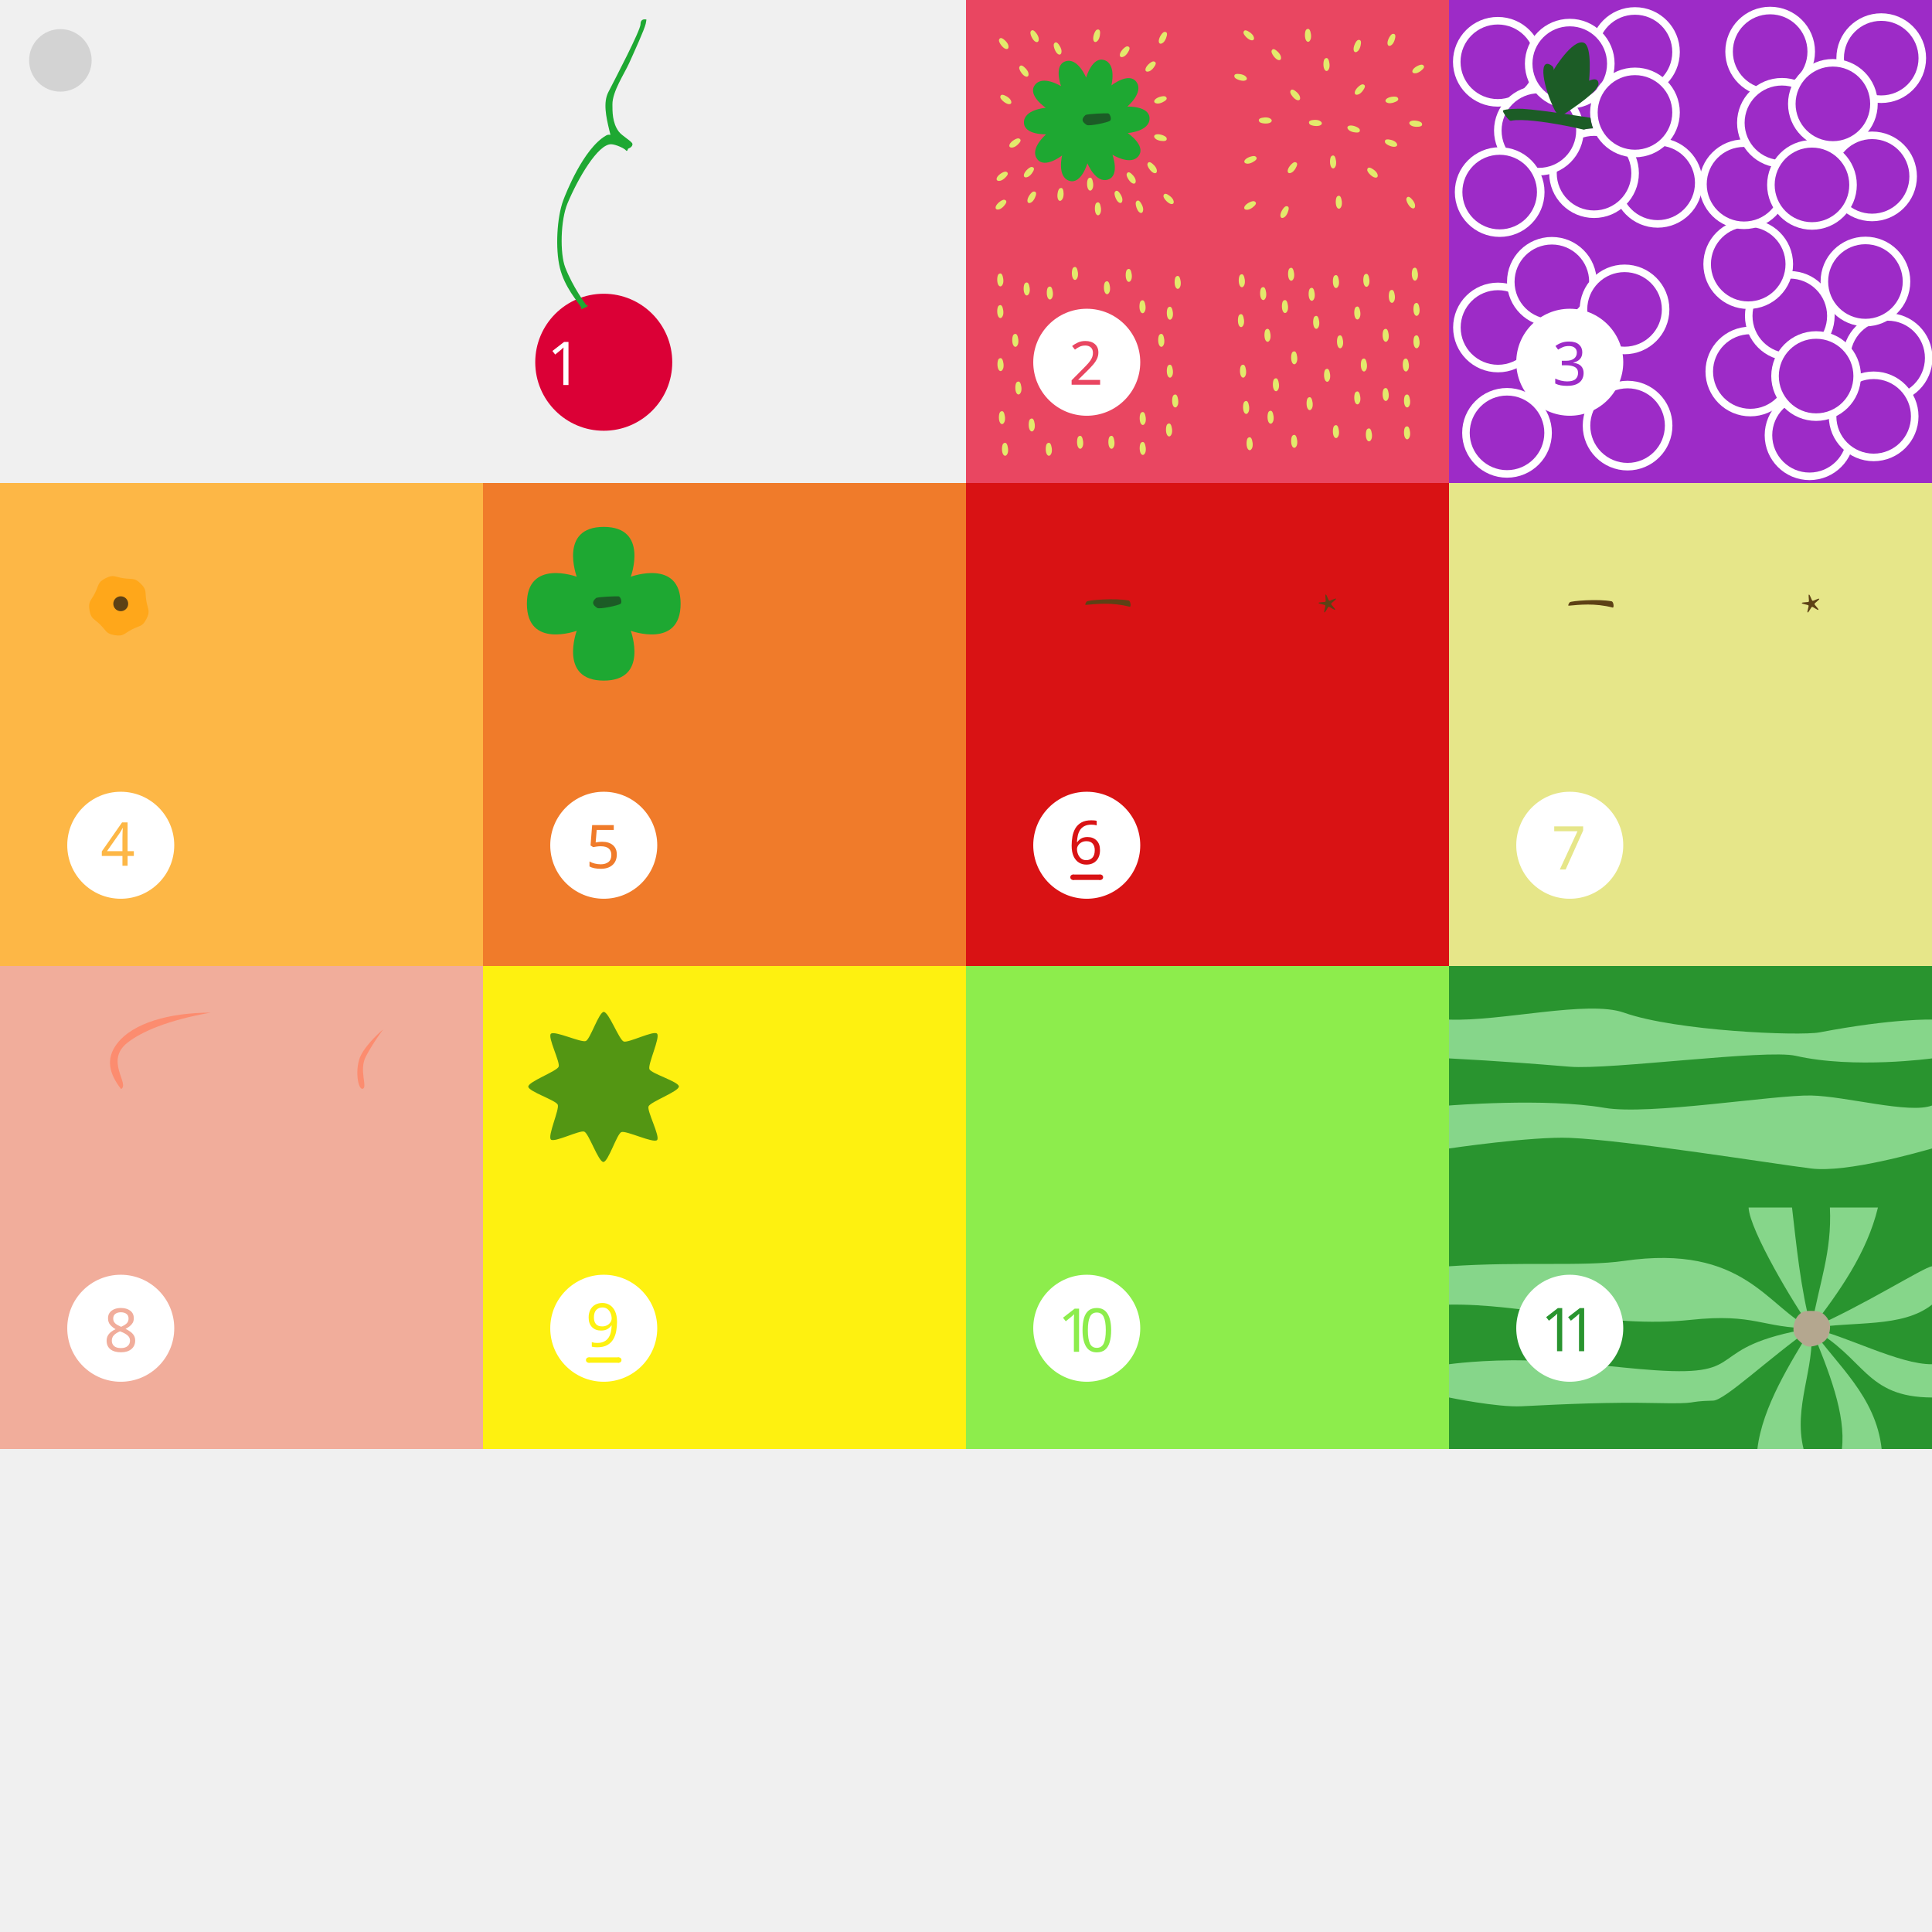
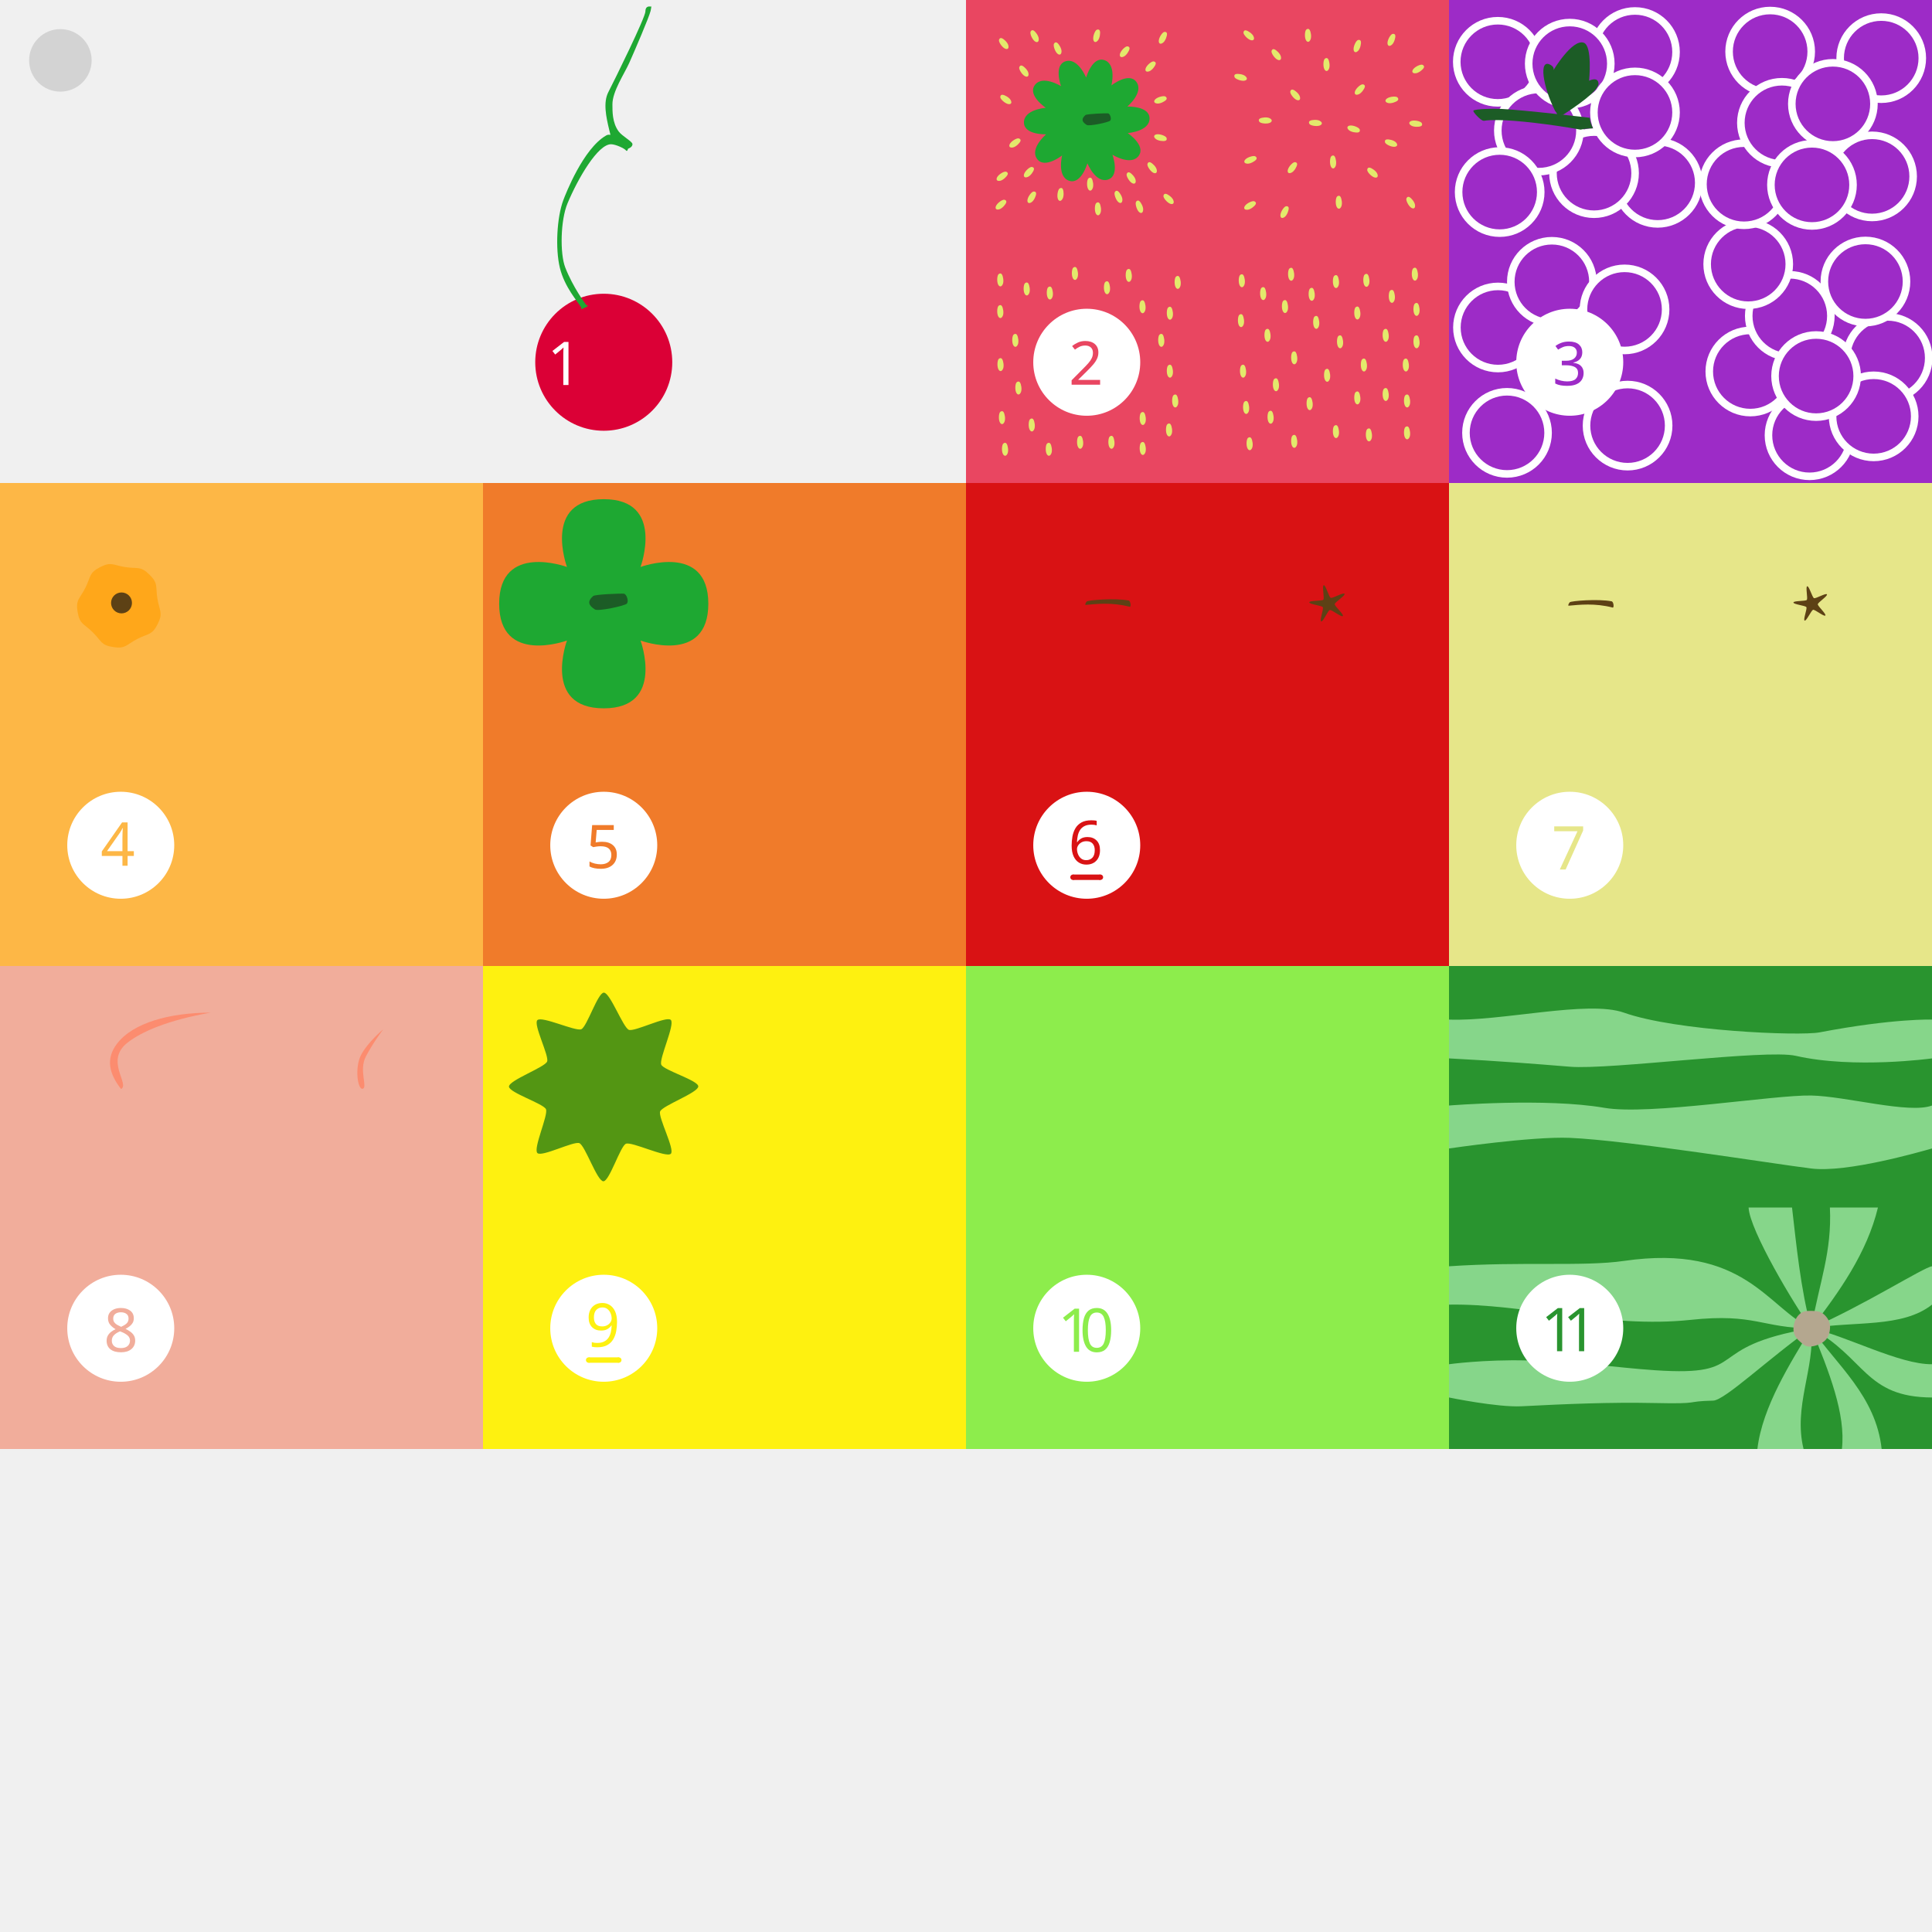
<svg xmlns="http://www.w3.org/2000/svg" xmlns:xlink="http://www.w3.org/1999/xlink" width="1024" height="1024" viewBox="0 0 1024 1024" version="1.1" id="svg1">
  <defs id="defs1" />
  <g id="layer1" />
  <g id="layer2">
    <circle style="fill:#d3d3d3;fill-opacity:1" id="path3" cx="32" cy="32" r="16.572" />
  </g>
  <g id="layer3">
    <circle style="fill:#db0036;fill-opacity:1" id="path4" cx="320" cy="192" r="36.311" />
-     <path style="fill:#1ea832;fill-opacity:1" d="M 308,162.867 C 306.303,159.978 299.25,152.25 296.75,142 c -2.5,-10.25 -1.577,-26.896 1.813,-35.896 1.26,-3.345 10.563,-27.313 22.656,-34.268 2.48,-1.426 2.751,1.45 1.715,-2.86 -1.697,-7.062 -3.325,-14.653 -0.499,-20.15 3.377,-6.569 17.059,-32.738 17.059,-35.988 0,-3.25 2.75,-2.5 2.75,-2.5 0,0 0.75,-1 0,2.25 -0.75,3.25 -6.033,14.728 -8.679,20.644 -2.651,5.926 -9.015,15.232 -8.967,22.136 0.025,3.553 -0.15,9.557 3.295,14.28 1.774,2.432 7.11,5.271 7.301,6.604 0.25,1.75 -2.323,2.573 -2.323,2.573 0,0 -0.379,1.856 -1.129,0.856 -0.75,-1 -5.317,-3.169 -7.801,-3.225 -7.017,-0.157 -17.649,18.168 -23.156,31.358 -3.72,8.909 -4.072,26.555 -1.189,33.955 4.038,10.363 10.637,19.314 11.255,20.035 0.147,0.171 1.015,-0.027 0.767,0.321 -0.326,0.457 -3.183,1.696 -3.465,1.737 -0.602,0.088 0.272,-0.272 -0.153,-0.995 z" id="path5" />
+     <path style="fill:#1ea832;fill-opacity:1" d="M 308,162.867 C 306.303,159.978 299.25,152.25 296.75,142 c -2.5,-10.25 -1.577,-26.896 1.813,-35.896 1.26,-3.345 10.563,-27.313 22.656,-34.268 2.48,-1.426 2.751,1.45 1.715,-2.86 -1.697,-7.062 -3.325,-14.653 -0.499,-20.15 3.377,-6.569 19.656,-39.577 19.656,-42.827 0,-3.25 2.75,-2.5 2.75,-2.5 0,0 0.75,-1 0,2.25 -0.75,3.25 -8.63,21.567 -11.277,27.483 -2.651,5.926 -9.015,15.232 -8.967,22.136 0.025,3.553 -0.15,9.557 3.295,14.28 1.774,2.432 7.11,5.271 7.301,6.604 0.25,1.75 -2.323,2.573 -2.323,2.573 0,0 -0.379,1.856 -1.129,0.856 -0.75,-1 -5.317,-3.169 -7.801,-3.225 -7.017,-0.157 -17.649,18.168 -23.156,31.358 -3.72,8.909 -4.072,26.555 -1.189,33.955 4.038,10.363 10.637,19.314 11.255,20.035 0.147,0.171 1.015,-0.027 0.767,0.321 -0.326,0.457 -3.183,1.696 -3.465,1.737 -0.602,0.088 0.272,-0.272 -0.153,-0.995 z" id="path5" />
    <text xml:space="preserve" style="font-style:normal;font-variant:normal;font-weight:normal;font-stretch:normal;font-size:32px;font-family:'UD Digi Kyokasho NP-B';-inkscape-font-specification:'UD Digi Kyokasho NP-B';text-align:center;writing-mode:lr-tb;direction:ltr;text-anchor:middle;fill:#ffffff;fill-opacity:1;stroke-width:3.5;stroke-dasharray:none" x="319.907" y="204.073" id="text64">
      <tspan id="tspan64" x="319.907" y="204.073">1</tspan>
    </text>
  </g>
  <g id="layer4">
    <rect style="fill:#e94661;fill-opacity:1" id="rect5" width="256" height="256" x="512" y="0" />
    <path style="fill:#e3e96c;fill-opacity:1" d="m 543.212,150.174 c 0.435,-0.464 1.292,-0.739 1.827,0.076 0.64,0.975 1.082,3.61 0.513,5.036 -0.751,1.88 -2.01,1.583 -2.61,0.102 -0.654,-1.613 -0.43,-4.47 0.27,-5.215 z" id="path10" />
    <path id="path8" style="fill:#1ea832;fill-opacity:1" d="m 603.587,82.493 c -4.022,5.713 -13.965,-0.484 -13.965,-0.484 0,0 4.038,10.986 -2.269,13.139 -6.612,2.257 -11.015,-8.6 -11.015,-8.6 0,0 -3.19,11.257 -9.558,9.292 -6.676,-2.06 -3.855,-13.432 -3.855,-13.432 0,0 -9.198,7.236 -13.196,1.904 -4.191,-5.59 4.774,-13.134 4.774,-13.134 0,0 -11.691,0.445 -11.79,-6.218 -0.104,-6.986 11.585,-7.822 11.585,-7.822 0,0 -9.724,-6.506 -5.888,-11.955 4.021,-5.713 13.965,0.476 13.965,0.476 0,0 -4.038,-10.978 2.269,-13.132 6.612,-2.258 11.015,8.593 11.015,8.593 0,0 3.19,-11.255 9.558,-9.29 6.676,2.06 3.862,13.43 3.862,13.43 0,0 9.192,-7.228 13.189,-1.896 4.19,5.59 -4.774,13.127 -4.774,13.127 0,0 11.69,-0.446 11.79,6.217 0.105,6.985 -11.578,7.821 -11.578,7.821 0,0 9.718,6.513 5.882,11.962 z" />
    <path style="fill:#1c5c26;fill-opacity:1" d="m 575.29,61.004 c -2.342,2.095 -1.859,3.586 0.708,5.229 1.256,0.804 11.407,-1.376 12.366,-2.233 0.959,-0.858 -0.024,-3.799 -1.089,-3.922 -1.066,-0.123 -11.225,0.246 -11.984,0.926 z" id="path9" />
    <use id="use163" xlink:href="#path10" transform="translate(12.26173,2.151247)" />
    <use id="use165" xlink:href="#path10" transform="translate(42.54599,-0.653617)" />
    <use id="use166" xlink:href="#path10" transform="translate(25.55194,-8.227693)" />
    <use id="use167" xlink:href="#path10" transform="translate(54.09322,-7.189787)" />
    <use id="use168" xlink:href="#path10" transform="translate(61.37761,9.419966)" />
    <use id="use170" xlink:href="#path10" transform="translate(75.88045,12.85447)" />
    <use id="use171" xlink:href="#path10" transform="translate(80.02003,-3.485957)" />
    <use id="use173" xlink:href="#path10" transform="translate(71.31174,27.23404)" />
    <use id="use174" xlink:href="#path10" transform="translate(75.88045,43.57447)" />
    <use id="use175" xlink:href="#path10" transform="translate(61.50088,68.65124)" />
    <use id="use176" xlink:href="#path10" transform="translate(75.44471,74.73021)" />
    <use id="use177" xlink:href="#path10" transform="translate(78.70619,59.36419)" />
    <use id="use180" xlink:href="#path10" transform="translate(61.50088,84.53447)" />
    <use id="use182" xlink:href="#path10" transform="translate(44.90428,81.26638)" />
    <use id="use183" xlink:href="#path10" transform="translate(11.71108,84.97021)" />
    <use id="use184" xlink:href="#path10" transform="translate(28.30768,81.26638)" />
    <use id="use188" xlink:href="#path10" transform="translate(-11.48635,84.97021)" />
    <use id="use189" xlink:href="#path10" transform="translate(2.672289,72.08575)" />
    <use id="use190" xlink:href="#path10" transform="translate(-4.408806,52.49518)" />
    <use id="use192" xlink:href="#path10" transform="translate(-13.11709,68.19546)" />
    <use id="use194" xlink:href="#path10" transform="translate(-13.88295,40.08851)" />
    <use id="use195" xlink:href="#path10" transform="translate(-6.039545,27.23404)" />
    <use id="use196" xlink:href="#path10" transform="translate(-14.00471,11.98156)" />
    <use id="use197" xlink:href="#path10" transform="translate(-14.00471,-4.793191)" />
    <use id="use198" xlink:href="#path10" transform="translate(114.0081,-4.357447)" />
    <use id="use199" xlink:href="#path10" transform="translate(125.3309,2.448052)" />
    <use id="use201" xlink:href="#path10" transform="translate(113.5724,16.77617)" />
    <use id="use202" xlink:href="#path10" transform="translate(127.6284,24.56812)" />
    <use id="use203" xlink:href="#path10" transform="translate(136.8847,9.317055)" />
    <use id="use204" xlink:href="#path10" transform="translate(140.1462,-7.791948)" />
    <use id="use205" xlink:href="#path10" transform="translate(151.0464,2.83234)" />
    <use id="use207" xlink:href="#path10" transform="translate(153.443,17.69912)" />
    <use id="use208" xlink:href="#path10" transform="translate(166.0796,28.00262)" />
    <use id="use210" xlink:href="#path10" transform="translate(163.9009,-3.921702)" />
    <use id="use212" xlink:href="#path10" transform="translate(180.0234,-4.575319)" />
    <use id="use214" xlink:href="#path10" transform="translate(178.7162,40.30638)" />
    <use id="use215" xlink:href="#path10" transform="translate(175.2302,12.73951)" />
    <use id="use216" xlink:href="#path10" transform="translate(193.5249,3.921702)" />
    <use id="use218" xlink:href="#path10" transform="translate(206.6039,10.83011)" />
    <use id="use219" xlink:href="#path10" transform="translate(190.2634,24.56812)" />
    <use id="use221" xlink:href="#path10" transform="translate(206.6039,28.00262)" />
    <use id="use224" xlink:href="#path10" transform="translate(114.6617,43.57447)" />
    <use id="use225" xlink:href="#path10" transform="translate(141.7769,36.48754)" />
    <use id="use226" xlink:href="#path10" transform="translate(116.2925,62.79869)" />
    <use id="use227" xlink:href="#path10" transform="translate(132.0915,50.76425)" />
    <use id="use228" xlink:href="#path10" transform="translate(159.2199,45.75319)" />
    <use id="use231" xlink:href="#path10" transform="translate(190.2634,55.92969)" />
    <use id="use232" xlink:href="#path10" transform="translate(200.9392,40.30638)" />
    <use id="use233" xlink:href="#path10" transform="translate(201.5928,59.36419)" />
    <use id="use234" xlink:href="#path10" transform="translate(175.2302,57.73617)" />
    <use id="use235" xlink:href="#path10" transform="translate(149.9571,60.78638)" />
    <use id="use236" xlink:href="#path10" transform="translate(129.2592,67.97617)" />
    <use id="use237" xlink:href="#path10" transform="translate(118.1477,82.02291)" />
    <use id="use238" xlink:href="#path10" transform="translate(141.7769,80.76703)" />
    <use id="use239" xlink:href="#path10" transform="translate(163.9009,75.6017)" />
    <use id="use240" xlink:href="#path10" transform="translate(181.3759,77.33253)" />
    <use id="use242" xlink:href="#path10" transform="translate(201.5928,76.25532)" />
    <use id="use243" xlink:href="#use218" transform="translate(-0.8714899,-18.67352)" />
    <use id="use244" xlink:href="#use218" transform="rotate(33.12873,748.7036,-208.5243)" />
    <use id="use245" xlink:href="#use218" transform="rotate(7.327616,1132.305,-1339.763)" />
    <use id="use246" xlink:href="#use218" transform="translate(-172.9906,-66.38756)" />
    <use id="use247" xlink:href="#use218" transform="translate(-168.8511,-53.31522)" />
    <use id="use248" xlink:href="#use218" transform="rotate(-22.11187,519.211,538.3808)" />
    <use id="use249" xlink:href="#use218" transform="rotate(-18.385,509.2737,590.4956)" />
    <use id="use250" xlink:href="#use218" transform="rotate(-33.12873,558.0928,383.3447)" />
    <use id="use251" xlink:href="#use218" transform="rotate(-36.22857,565.9509,340.5682)" />
    <use id="use252" xlink:href="#use218" transform="rotate(-43.63814,611.9847,298.7969)" />
    <use id="use253" xlink:href="#use218" transform="rotate(106.5267,716.8835,67.83654)" />
    <use id="use254" xlink:href="#use218" transform="rotate(72.61713,758.4863,16.10757)" />
    <use id="use255" xlink:href="#use218" transform="rotate(46.78093,829.0773,-63.30317)" />
    <use id="use256" xlink:href="#use218" transform="rotate(41.63875,852.9858,-107.681)" />
    <use id="use257" xlink:href="#use218" transform="rotate(29.20794,959.8125,-165.9445)" />
    <use id="use258" xlink:href="#use218" transform="rotate(17.17995,1146.118,-469.5879)" />
    <use id="use259" xlink:href="#use218" transform="rotate(-21.49593,291.4311,595.8616)" />
    <use id="use260" xlink:href="#use218" transform="rotate(-26.48982,341.9567,521.5502)" />
    <use id="use261" xlink:href="#use218" transform="rotate(-37.06831,431.2798,419.7762)" />
    <use id="use262" xlink:href="#use218" transform="rotate(-35.09292,447.0288,429.8664)" />
    <use id="use263" xlink:href="#use218" transform="rotate(-51.35708,526.2497,334.7029)" />
    <use id="use264" xlink:href="#use218" transform="rotate(55.99722,727.2786,-80.27166)" />
    <use id="use265" xlink:href="#use218" transform="rotate(55.3751,708.1831,-80.53242)" />
    <use id="use266" xlink:href="#use218" transform="rotate(44.90738,736.0261,-120.9311)" />
    <use id="use267" xlink:href="#use218" transform="rotate(50.72818,699.1833,-96.07092)" />
    <use id="use541" xlink:href="#use188" transform="rotate(-39.69119,349.4311,-68.85907)" />
    <use id="use542" xlink:href="#use188" transform="rotate(45.17037,855.8663,368.8291)" />
    <use id="use543" xlink:href="#use188" transform="translate(170.3762,-203.9285)" />
    <use id="use544" xlink:href="#use188" transform="rotate(-84.1276,519.0968,60.49911)" />
    <use id="use545" xlink:href="#use188" transform="rotate(108.8053,685.8246,219.4028)" />
    <use id="use546" xlink:href="#use188" transform="translate(173.8621,-152.2928)" />
    <use id="use547" xlink:href="#use188" transform="rotate(39.19031,818.4612,377.4143)" />
    <use id="use548" xlink:href="#use188" transform="rotate(-86.99348,509.8197,78.30934)" />
    <use id="use549" xlink:href="#use188" transform="rotate(-36.98304,291.8891,-81.4301)" />
    <use id="use550" xlink:href="#use188" transform="rotate(-72.77703,461.3417,54.84668)" />
    <use id="use551" xlink:href="#use188" transform="rotate(22.00508,1175.706,611.4413)" />
    <use id="use552" xlink:href="#use188" transform="rotate(26.05824,1103.977,572.151)" />
    <use id="use553" xlink:href="#use188" transform="rotate(61.16324,812.6895,322.6261)" />
    <use id="use554" xlink:href="#use188" transform="rotate(80.77059,744.063,266.0489)" />
    <use id="use555" xlink:href="#use188" transform="rotate(99.15057,715.0172,244.5572)" />
    <use id="use556" xlink:href="#use188" transform="rotate(-67.75225,514.1051,4.61476)" />
    <use id="use557" xlink:href="#use188" transform="rotate(-45.92018,457.0347,-65.05857)" />
    <use id="use558" xlink:href="#use188" transform="rotate(-30.07283,396.9033,-227.4797)" />
    <use id="use559" xlink:href="#use188" transform="translate(176.9123,-130.9413)" />
    <use id="use560" xlink:href="#use188" transform="rotate(29.9263,841.9618,452.4488)" />
    <use id="use561" xlink:href="#use188" transform="rotate(61.26065,706.7232,283.1866)" />
    <use id="use562" xlink:href="#use188" transform="rotate(70.16638,706.9212,254.0364)" />
    <use id="use563" xlink:href="#use188" transform="rotate(-46.27897,340.6023,-22.7261)" />
    <use id="use564" xlink:href="#use188" transform="translate(160.5719,-219.3974)" />
    <circle style="fill:#ffffff;fill-opacity:1" id="path6" cx="576" cy="192" r="28.353" />
    <text xml:space="preserve" style="font-style:normal;font-variant:normal;font-weight:normal;font-stretch:normal;font-size:32px;font-family:'UD Digi Kyokasho NP-B';-inkscape-font-specification:'UD Digi Kyokasho NP-B';writing-mode:lr-tb;direction:ltr;fill:#e94661;fill-opacity:1;stroke-width:3.5;stroke-dasharray:none" x="566.447" y="203.912" id="text65">
      <tspan id="tspan65" x="566.447" y="203.912">2</tspan>
    </text>
  </g>
  <g id="layer5">
    <rect style="fill:#9d2bc7;fill-opacity:1" id="rect564" width="256" height="256" x="768" y="0" />
    <circle style="fill:#9d2bc7;fill-opacity:1;stroke:#ffffff;stroke-width:4;stroke-dasharray:none;stroke-opacity:1" id="circle566" cx="927.715" cy="196.905" r="21.768" />
    <circle style="fill:#9d2bc7;fill-opacity:1;stroke:#ffffff;stroke-width:4;stroke-dasharray:none;stroke-opacity:1" id="circle567" cx="862.653" cy="225.582" r="21.768" />
    <circle style="fill:#9d2bc7;fill-opacity:1;stroke:#ffffff;stroke-width:4;stroke-dasharray:none;stroke-opacity:1" id="circle569" cx="798.75" cy="229.42" r="21.768" />
    <circle style="fill:#9d2bc7;fill-opacity:1;stroke:#ffffff;stroke-width:4;stroke-dasharray:none;stroke-opacity:1" id="circle570" cx="793.957" cy="173.573" r="21.768" />
    <circle style="fill:#9d2bc7;fill-opacity:1;stroke:#ffffff;stroke-width:4;stroke-dasharray:none;stroke-opacity:1" id="circle571" cx="822.518" cy="149.368" r="21.768" />
    <circle style="fill:#9d2bc7;fill-opacity:1;stroke:#ffffff;stroke-width:4;stroke-dasharray:none;stroke-opacity:1" id="path565" cx="861.047" cy="163.994" r="21.768" />
    <circle style="fill:#9d2bc7;fill-opacity:1;stroke:#ffffff;stroke-width:4;stroke-dasharray:none;stroke-opacity:1" id="circle578" cx="959.089" cy="230.696" r="21.768" />
    <circle style="fill:#9d2bc7;fill-opacity:1;stroke:#ffffff;stroke-width:4;stroke-dasharray:none;stroke-opacity:1" id="circle572" cx="948.631" cy="167.429" r="21.768" />
    <circle style="fill:#9d2bc7;fill-opacity:1;stroke:#ffffff;stroke-width:4;stroke-dasharray:none;stroke-opacity:1" id="circle575" cx="1000.485" cy="189.736" r="21.768" />
    <circle style="fill:#9d2bc7;fill-opacity:1;stroke:#ffffff;stroke-width:4;stroke-dasharray:none;stroke-opacity:1" id="circle573" cx="993.077" cy="220.673" r="21.768" />
    <circle style="fill:#9d2bc7;fill-opacity:1;stroke:#ffffff;stroke-width:4;stroke-dasharray:none;stroke-opacity:1" id="circle576" cx="962.575" cy="199.322" r="21.768" />
    <circle style="fill:#9d2bc7;fill-opacity:1;stroke:#ffffff;stroke-width:4;stroke-dasharray:none;stroke-opacity:1" id="circle577" cx="988.72" cy="149.211" r="21.768" />
    <circle style="fill:#9d2bc7;fill-opacity:1;stroke:#ffffff;stroke-width:4;stroke-dasharray:none;stroke-opacity:1" id="circle49" cx="926.594" cy="140" r="21.768" />
    <circle style="fill:#9d2bc7;fill-opacity:1;stroke:#ffffff;stroke-width:4;stroke-dasharray:none;stroke-opacity:1" id="circle50" cx="878.602" cy="96.905" r="21.768" />
    <circle style="fill:#9d2bc7;fill-opacity:1;stroke:#ffffff;stroke-width:4;stroke-dasharray:none;stroke-opacity:1" id="circle52" cx="844.873" cy="91.778" r="21.768" />
    <circle style="fill:#9d2bc7;fill-opacity:1;stroke:#ffffff;stroke-width:4;stroke-dasharray:none;stroke-opacity:1" id="circle53" cx="793.88" cy="32.752" r="21.768" />
    <circle style="fill:#9d2bc7;fill-opacity:1;stroke:#ffffff;stroke-width:4;stroke-dasharray:none;stroke-opacity:1" id="circle54" cx="815.639" cy="69.202" r="21.768" />
    <circle style="fill:#9d2bc7;fill-opacity:1;stroke:#ffffff;stroke-width:4;stroke-dasharray:none;stroke-opacity:1" id="circle51" cx="794.86" cy="101.802" r="21.768" />
    <circle style="fill:#9d2bc7;fill-opacity:1;stroke:#ffffff;stroke-width:4;stroke-dasharray:none;stroke-opacity:1" id="circle56" cx="866.57" cy="27.576" r="21.768" />
    <circle style="fill:#9d2bc7;fill-opacity:1;stroke:#ffffff;stroke-width:4;stroke-dasharray:none;stroke-opacity:1" id="circle55" cx="832" cy="33.731" r="21.768" />
    <circle style="fill:#9d2bc7;fill-opacity:1;stroke:#ffffff;stroke-width:4;stroke-dasharray:none;stroke-opacity:1" id="circle57" cx="866.57" cy="59.593" r="21.768" />
-     <path style="fill:#1c5c26;fill-opacity:1;stroke-width:3.8" d="m 844.335,68.01 c -1.631,0.054 -3.648,0.306 -4.989,0.701 -11.664,-2.797 -25.567,-4.967 -32.761,-5.065 -5.788,-0.079 -5.196,0.519 -6.025,0.355 -1.095,-0.217 -4.401,-4.855 -3.94,-5.387 0.796,-0.918 8.313,-1.065 10.48,-0.938 9.345,0.546 35.896,4.742 35.896,4.742 0.272,2.233 0.687,3.787 1.339,5.593 z" id="path57" />
+     <path style="fill:#1c5c26;fill-opacity:1;stroke-width:4.379" d="m 844.335,68.01 c -2.166,0.054 -4.845,0.306 -6.626,0.701 -15.492,-2.797 -33.956,-4.967 -43.51,-5.065 -7.687,-0.079 -6.901,0.519 -8.002,0.355 -1.454,-0.217 -5.845,-4.855 -5.233,-5.387 1.057,-0.918 11.04,-1.065 13.918,-0.938 12.412,0.546 47.674,4.742 47.674,4.742 0.361,2.233 0.912,3.787 1.779,5.593 z" id="path57" />
    <path style="fill:#1c5c26;fill-opacity:1;stroke-width:3.8" d="m 828.324,60.926 c 14.196,-9.176 19.025,-14.281 18.905,-16.632 -0.202,-3.954 -4.981,-1.491 -4.981,-1.491 0,0 1.889,-18.558 -2.858,-20.175 -6.062,-2.064 -16.073,14.628 -16.073,14.628 0,0 0.838,-1.494 -1.401,-2.808 -6.611,-3.882 -4.167,11.523 2.289,24.299 1.911,2.109 0.135,2.47 4.118,2.18 z" id="path58" />
    <circle style="fill:#9d2bc7;fill-opacity:1;stroke:#ffffff;stroke-width:4;stroke-dasharray:none;stroke-opacity:1" id="circle58" cx="938.221" cy="27.351" r="21.768" />
    <circle style="fill:#9d2bc7;fill-opacity:1;stroke:#ffffff;stroke-width:4;stroke-dasharray:none;stroke-opacity:1" id="circle59" cx="997.089" cy="30.814" r="21.768" />
    <circle style="fill:#9d2bc7;fill-opacity:1;stroke:#ffffff;stroke-width:4;stroke-dasharray:none;stroke-opacity:1" id="circle60" cx="992.241" cy="93.491" r="21.768" />
    <circle style="fill:#9d2bc7;fill-opacity:1;stroke:#ffffff;stroke-width:4;stroke-dasharray:none;stroke-opacity:1" id="circle61" cx="924.37" cy="97.647" r="21.768" />
    <circle style="fill:#9d2bc7;fill-opacity:1;stroke:#ffffff;stroke-width:4;stroke-dasharray:none;stroke-opacity:1" id="circle62" cx="944.454" cy="65.096" r="21.768" />
    <circle style="fill:#9d2bc7;fill-opacity:1;stroke:#ffffff;stroke-width:4;stroke-dasharray:none;stroke-opacity:1" id="circle63" cx="960.383" cy="97.993" r="21.768" />
    <circle style="fill:#9d2bc7;fill-opacity:1;stroke:#ffffff;stroke-width:4;stroke-dasharray:none;stroke-opacity:1" id="circle64" cx="971.464" cy="55.054" r="21.768" />
    <use x="0" y="0" xlink:href="#path6" id="use40" transform="translate(256)" />
    <text xml:space="preserve" style="font-style:normal;font-variant:normal;font-weight:normal;font-stretch:normal;font-size:32px;font-family:'UD Digi Kyokasho NP-B';-inkscape-font-specification:'UD Digi Kyokasho NP-B';writing-mode:lr-tb;direction:ltr;fill:#9d2bc7;fill-opacity:1;stroke-width:3.5;stroke-dasharray:none" x="822.866" y="204.197" id="text66">
      <tspan id="tspan66" x="822.866" y="204.197">3</tspan>
    </text>
  </g>
  <g id="layer6">
    <rect style="fill:#fdb746;fill-opacity:1;stroke:none;stroke-width:3.8;stroke-dasharray:none;stroke-opacity:1" id="rect578" width="256" height="256" x="0" y="256" />
-     <path style="fill:#ffa71a;fill-opacity:1;stroke:none;stroke-width:3.8;stroke-dasharray:none;stroke-opacity:1" id="path580" d="m 60.113,345.618 c -7.619,-1.156 -7.011,-3.608 -12.495,-9.022 -5.484,-5.413 -7.928,-4.774 -9.183,-12.377 -1.255,-7.603 1.265,-7.783 4.719,-14.672 3.454,-6.889 2.091,-9.015 8.934,-12.558 6.843,-3.543 7.793,-1.202 15.412,-0.046 7.619,1.156 9.22,-0.798 14.704,4.616 5.484,5.413 3.551,7.04 4.806,14.643 1.255,7.603 3.608,8.522 0.154,15.411 -3.454,6.889 -5.598,5.553 -12.441,9.096 -6.843,3.543 -6.99,6.065 -14.609,4.909 z" transform="matrix(0.6201694,0,0,0.6201694,23.59227,122.3244)" />
-     <circle style="fill:#5d4115;fill-opacity:1;stroke:none;stroke-width:3.8;stroke-dasharray:none;stroke-opacity:1" id="path581" cx="64" cy="320" r="3.948" />
+     <path style="fill:#ffa71a;fill-opacity:1;stroke:none;stroke-width:3.8;stroke-dasharray:none;stroke-opacity:1" id="path580" d="m 60.113,345.618 c -7.619,-1.156 -7.011,-3.608 -12.495,-9.022 -5.484,-5.413 -7.928,-4.774 -9.183,-12.377 -1.255,-7.603 1.265,-7.783 4.719,-14.672 3.454,-6.889 2.091,-9.015 8.934,-12.558 6.843,-3.543 7.793,-1.202 15.412,-0.046 7.619,1.156 9.22,-0.798 14.704,4.616 5.484,5.413 3.551,7.04 4.806,14.643 1.255,7.603 3.608,8.522 0.154,15.411 -3.454,6.889 -5.598,5.553 -12.441,9.096 -6.843,3.543 -6.99,6.065 -14.609,4.909 z" transform="matrix(0.8708488,0,0,0.8708488,7.665194,41.98023)" />
+     <circle style="fill:#5d4115;fill-opacity:1;stroke:none;stroke-width:5.336;stroke-dasharray:none;stroke-opacity:1" id="path581" cx="64.406" cy="319.558" r="5.543" />
    <use x="0" y="0" xlink:href="#use42" id="use45" transform="translate(-256)" />
    <text xml:space="preserve" style="font-style:normal;font-variant:normal;font-weight:normal;font-stretch:normal;font-size:32px;font-family:'UD Digi Kyokasho NP-B';-inkscape-font-specification:'UD Digi Kyokasho NP-B';writing-mode:lr-tb;direction:ltr;fill:#fdb746;fill-opacity:1;stroke-width:3.5;stroke-dasharray:none" x="53.287" y="458.855" id="text67">
      <tspan id="tspan67" x="53.287" y="458.855">4</tspan>
    </text>
  </g>
  <g id="layer7">
    <rect style="fill:#f07b2a;fill-opacity:1;stroke:none;stroke-width:3.8;stroke-dasharray:none;stroke-opacity:1" id="rect581" width="256" height="256" x="256" y="256" />
-     <path id="path582" style="fill:#1ea832;stroke-width:3.8" d="m 320,360.737 c -24.035,0 -14.332,-26.405 -14.332,-26.405 0,0 -26.405,9.704 -26.405,-14.332 0,-24.035 26.405,-14.332 26.405,-14.332 0,0 -9.704,-26.405 14.332,-26.405 24.035,0 14.332,26.405 14.332,26.405 0,0 26.405,-9.704 26.405,14.332 0,24.035 -26.405,14.332 -26.405,14.332 0,0 9.704,26.405 -14.332,26.405 z" />
-     <path style="fill:#1c5c26;fill-opacity:1" d="m 315.864,317.004 c -2.342,2.095 -1.859,3.586 0.708,5.229 1.256,0.804 11.407,-1.376 12.366,-2.233 0.959,-0.858 -0.024,-3.799 -1.089,-3.922 -1.066,-0.123 -11.225,0.246 -11.984,0.926 z" id="path583" />
+     <path id="path582" style="fill:#1ea832;stroke-width:5.17" d="m 320,375.429 c -32.703,0 -19.5,-35.928 -19.5,-35.928 0,0 -35.928,13.203 -35.928,-19.5 0,-32.703 35.928,-19.5 35.928,-19.5 0,0 -13.203,-35.928 19.5,-35.928 32.703,0 19.5,35.928 19.5,35.928 0,0 35.928,-13.203 35.928,19.5 0,32.703 -35.928,19.5 -35.928,19.5 0,0 13.203,35.928 -19.5,35.928 z" />
+     <path style="fill:#1c5c26;fill-opacity:1;stroke-width:1.361" d="m 314.372,315.924 c -3.187,2.851 -2.53,4.879 0.963,7.115 1.709,1.094 15.52,-1.872 16.825,-3.039 1.305,-1.167 -0.032,-5.169 -1.482,-5.336 -1.45,-0.167 -15.273,0.335 -16.307,1.26 z" id="path583" />
    <use x="0" y="0" xlink:href="#use41" id="use42" transform="translate(-512)" />
    <text xml:space="preserve" style="font-style:normal;font-variant:normal;font-weight:normal;font-stretch:normal;font-size:32px;font-family:'UD Digi Kyokasho NP-B';-inkscape-font-specification:'UD Digi Kyokasho NP-B';writing-mode:lr-tb;direction:ltr;fill:#f07b2a;fill-opacity:1;stroke-width:3.5;stroke-dasharray:none" x="310.435" y="460.171" id="text68">
      <tspan id="tspan68" x="310.435" y="460.171">5</tspan>
    </text>
  </g>
  <g id="layer8">
    <rect style="fill:#d91214;fill-opacity:1;stroke:none;stroke-width:3.8;stroke-dasharray:none;stroke-opacity:1" id="rect583" width="256" height="256" x="512" y="256" />
    <path style="fill:#5d4115;fill-opacity:1;stroke:none;stroke-width:3.8;stroke-dasharray:none;stroke-opacity:1" d="m 576,318.797 c 0.779,-0.736 14.976,-1.911 22.16,-0.519 1.167,0.226 1.394,3.529 0.606,3.324 -9.519,-2.476 -17.752,-1.478 -23.329,-0.996 -0.587,0.051 0.135,-1.405 0.563,-1.809 z" id="path584" />
    <use x="0" y="0" xlink:href="#use42" id="use43" transform="translate(256)" />
-     <path style="fill:#5d4115;fill-opacity:1;stroke:none;stroke-width:3.8;stroke-dasharray:none;stroke-opacity:1" id="path585" d="m 710.892,325.821 c -0.616,0.726 -5.277,-3.075 -6.202,-2.849 -0.926,0.226 -3.198,5.771 -4.082,5.416 -0.884,-0.354 1.262,-5.947 0.766,-6.76 -0.497,-0.814 -6.496,-1.37 -6.419,-2.32 0.077,-0.951 6.06,-0.536 6.677,-1.263 0.616,-0.728 -0.73,-6.614 0.196,-6.847 0.926,-0.233 2.429,5.612 3.312,5.973 0.883,0.361 6.06,-2.713 6.56,-1.899 0.499,0.815 -4.599,3.963 -4.662,4.916 -0.064,0.953 4.471,4.908 3.855,5.634 z" transform="matrix(0.552359,0,0,0.552359,314.9917,143.1974)" />
+     <path style="fill:#5d4115;fill-opacity:1;stroke:none;stroke-width:3.8;stroke-dasharray:none;stroke-opacity:1" id="path585" d="m 710.892,325.821 c -0.616,0.726 -5.277,-3.075 -6.202,-2.849 -0.926,0.226 -3.198,5.771 -4.082,5.416 -0.884,-0.354 1.262,-5.947 0.766,-6.76 -0.497,-0.814 -6.496,-1.37 -6.419,-2.32 0.077,-0.951 6.06,-0.536 6.677,-1.263 0.616,-0.728 -0.73,-6.614 0.196,-6.847 0.926,-0.233 2.429,5.612 3.312,5.973 0.883,0.361 6.06,-2.713 6.56,-1.899 0.499,0.815 -4.599,3.963 -4.662,4.916 -0.064,0.953 4.471,4.908 3.855,5.634 z" transform="matrix(1.115063,0,0,1.115063,-80.96641,-36.80789)" />
    <text xml:space="preserve" style="font-style:normal;font-variant:normal;font-weight:normal;font-stretch:normal;font-size:32px;font-family:'UD Digi Kyokasho NP-B';-inkscape-font-specification:'UD Digi Kyokasho NP-B';writing-mode:lr-tb;direction:ltr;fill:#d91214;fill-opacity:1;stroke-width:3.5;stroke-dasharray:none" x="566.226" y="457.947" id="text69">
      <tspan id="tspan69" x="566.226" y="457.947">6</tspan>
    </text>
    <rect style="fill:#d91214;fill-opacity:1;stroke-width:3.5;stroke-dasharray:none" id="rect69" width="14.555" height="2.877" x="568.698" y="463.518" />
    <circle style="fill:#d91214;fill-opacity:1;stroke-width:3.5;stroke-dasharray:none" id="path69" cx="568.698" cy="464.956" r="1.439" />
    <circle style="fill:#d91214;fill-opacity:1;stroke-width:3.5;stroke-dasharray:none" id="circle69" cx="583.253" cy="464.956" r="1.439" />
  </g>
  <g id="layer9">
    <rect style="fill:#e6e689;fill-opacity:1;stroke:none;stroke-width:3.8;stroke-dasharray:none;stroke-opacity:1" id="rect585" width="256" height="256" x="768" y="256" />
    <path style="fill:#5d4115;fill-opacity:1;stroke:none;stroke-width:3.8;stroke-dasharray:none;stroke-opacity:1" d="m 832,319.221 c 0.779,-0.736 14.976,-1.911 22.16,-0.519 1.167,0.226 1.394,3.529 0.606,3.324 -9.519,-2.476 -17.752,-1.478 -23.329,-0.996 -0.587,0.051 0.135,-1.405 0.563,-1.809 z" id="path586" />
    <use x="0" y="0" xlink:href="#use40" id="use41" transform="translate(0,256)" />
-     <path style="fill:#5d4115;fill-opacity:1;stroke:none;stroke-width:3.8;stroke-dasharray:none;stroke-opacity:1" id="path587" d="m 710.678,326.024 c -0.62,0.722 -5.185,-3.09 -6.112,-2.859 -0.927,0.23 -3.354,5.759 -4.232,5.392 -0.878,-0.367 1.362,-5.909 0.861,-6.718 -0.501,-0.81 -6.531,-1.38 -6.465,-2.33 0.067,-0.951 6.069,-0.571 6.681,-1.302 0.613,-0.731 -0.726,-6.578 0.201,-6.805 0.927,-0.227 2.512,5.574 3.398,5.931 0.885,0.357 5.965,-2.711 6.469,-1.899 0.504,0.813 -4.498,4.006 -4.567,4.958 -0.069,0.952 4.384,4.912 3.764,5.634 z" transform="matrix(0.552359,0,0,0.552359,571.2483,143.1417)" />
+     <path style="fill:#5d4115;fill-opacity:1;stroke:none;stroke-width:3.8;stroke-dasharray:none;stroke-opacity:1" id="path587" d="m 710.678,326.024 c -0.62,0.722 -5.185,-3.09 -6.112,-2.859 -0.927,0.23 -3.354,5.759 -4.232,5.392 -0.878,-0.367 1.362,-5.909 0.861,-6.718 -0.501,-0.81 -6.531,-1.38 -6.465,-2.33 0.067,-0.951 6.069,-0.571 6.681,-1.302 0.613,-0.731 -0.726,-6.578 0.201,-6.805 0.927,-0.227 2.512,5.574 3.398,5.931 0.885,0.357 5.965,-2.711 6.469,-1.899 0.504,0.813 -4.498,4.006 -4.567,4.958 -0.069,0.952 4.384,4.912 3.764,5.634 z" transform="matrix(1.059777,0,0,1.059777,214.3051,-19.27268)" />
    <text xml:space="preserve" style="font-style:normal;font-variant:normal;font-weight:normal;font-stretch:normal;font-size:32px;font-family:'UD Digi Kyokasho NP-B';-inkscape-font-specification:'UD Digi Kyokasho NP-B';writing-mode:lr-tb;direction:ltr;fill:#e6e689;fill-opacity:1;stroke-width:3.5;stroke-dasharray:none" x="822.369" y="460.855" id="text74">
      <tspan id="tspan74" x="822.369" y="460.855">7</tspan>
    </text>
  </g>
  <g id="layer10">
    <rect style="fill:#f1ad9b;fill-opacity:1;stroke:none;stroke-width:3.8;stroke-dasharray:none;stroke-opacity:1" id="rect587" width="256" height="256" x="6.1988831e-06" y="512" />
    <path style="fill:#fc8c6f;fill-opacity:1;stroke:none;stroke-width:3.8;stroke-dasharray:none;stroke-opacity:1" d="m 64.173,577.212 c -6.171,-7.923 -8.416,-15.942 -2.09,-24.119 8.505,-10.994 27.707,-16.332 49.526,-16.378 -23.123,4.088 -36.716,10.218 -43.99,15.884 -12.279,9.564 1.339,21.975 -3.447,24.613 z" id="path588" />
    <path style="fill:#fc8c6f;fill-opacity:1;stroke:none;stroke-width:3.8;stroke-dasharray:none;stroke-opacity:1" d="m 192.301,577.033 c -2.686,0.905 -4.442,-11.034 -0.979,-17.786 3.463,-6.753 11.774,-13.678 11.774,-13.678 0,0 -5.367,7.099 -9.176,14.371 -3.809,7.272 1.024,16.204 -1.618,17.094 z" id="path589" />
    <use x="0" y="0" xlink:href="#use45" id="use49" transform="translate(0,256)" />
    <text xml:space="preserve" style="font-style:normal;font-variant:normal;font-weight:normal;font-stretch:normal;font-size:32px;font-family:'UD Digi Kyokasho NP-B';-inkscape-font-specification:'UD Digi Kyokasho NP-B';writing-mode:lr-tb;direction:ltr;fill:#f1ad9b;fill-opacity:1;stroke-width:3.5;stroke-dasharray:none" x="54.951" y="716.427" id="text75">
      <tspan id="tspan75" x="54.951" y="716.427">8</tspan>
    </text>
  </g>
  <g id="layer11">
    <rect style="fill:#fef110;fill-opacity:1;stroke:none;stroke-width:3.8;stroke-dasharray:none;stroke-opacity:1" id="rect589" width="256" height="256" x="256" y="512" />
-     <path style="fill:#539613;fill-opacity:1;stroke:none;stroke-width:3.8;stroke-dasharray:none;stroke-opacity:1" id="path590" d="m 319.805,615.869 c -2.665,-0.056 -7.657,-15.039 -10.114,-16.068 -2.349,-0.984 -15.934,5.99 -17.71,4.159 -1.857,-1.915 4.644,-15.982 3.632,-18.455 -0.968,-2.365 -15.641,-7.026 -15.609,-9.575 0.033,-2.666 15.071,-8.077 16.082,-10.54 0.967,-2.355 -5.94,-15.673 -4.108,-17.459 1.916,-1.867 16.054,4.851 18.524,3.831 2.362,-0.976 6.971,-15.497 9.52,-15.429 2.666,0.071 8.051,14.637 10.512,15.67 2.353,0.988 15.938,-5.99 17.71,-4.159 1.853,1.915 -5.043,16.379 -4.03,18.853 0.968,2.366 15.66,6.629 15.609,9.177 -0.052,2.665 -15.071,8.069 -16.082,10.54 -0.967,2.362 6.347,16.086 4.506,17.857 -1.925,1.852 -16.445,-5.232 -18.922,-4.229 -2.369,0.96 -6.971,15.88 -9.52,15.827 z" />
+     <path style="fill:#539613;fill-opacity:1;stroke:none;stroke-width:3.8;stroke-dasharray:none;stroke-opacity:1" id="path590" d="m 319.805,615.869 c -2.665,-0.056 -7.657,-15.039 -10.114,-16.068 -2.349,-0.984 -15.934,5.99 -17.71,4.159 -1.857,-1.915 4.644,-15.982 3.632,-18.455 -0.968,-2.365 -15.641,-7.026 -15.609,-9.575 0.033,-2.666 15.071,-8.077 16.082,-10.54 0.967,-2.355 -5.94,-15.673 -4.108,-17.459 1.916,-1.867 16.054,4.851 18.524,3.831 2.362,-0.976 6.971,-15.497 9.52,-15.429 2.666,0.071 8.051,14.637 10.512,15.67 2.353,0.988 15.938,-5.99 17.71,-4.159 1.853,1.915 -5.043,16.379 -4.03,18.853 0.968,2.366 15.66,6.629 15.609,9.177 -0.052,2.665 -15.071,8.069 -16.082,10.54 -0.967,2.362 6.347,16.086 4.506,17.857 -1.925,1.852 -16.445,-5.232 -18.922,-4.229 -2.369,0.96 -6.971,15.88 -9.52,15.827 z" transform="matrix(1.257162,0,0,1.257162,-82.24864,-148.1419)" />
    <use x="0" y="0" xlink:href="#use42" id="use48" transform="translate(0,256)" />
    <rect style="fill:#fef110;fill-opacity:1;stroke-width:3.5;stroke-dasharray:none" id="rect76" width="15.993" height="2.877" x="311.988" y="719.421" />
    <circle style="fill:#fef110;fill-opacity:1;stroke-width:3.5;stroke-dasharray:none" id="circle76" cx="311.988" cy="720.859" r="1.439" />
    <circle style="fill:#fef110;fill-opacity:1;stroke-width:3.5;stroke-dasharray:none" id="circle77" cx="327.981" cy="720.859" r="1.439" />
    <text xml:space="preserve" style="font-style:normal;font-variant:normal;font-weight:normal;font-stretch:normal;font-size:32px;font-family:'UD Digi Kyokasho NP-B';-inkscape-font-specification:'UD Digi Kyokasho NP-B';writing-mode:lr-tb;direction:ltr;fill:#fef110;fill-opacity:1;stroke-width:3.5;stroke-dasharray:none" x="310.4" y="713.774" id="text76">
      <tspan id="tspan76" x="310.4" y="713.774">9</tspan>
    </text>
  </g>
  <g id="layer12">
    <rect style="fill:#8ded4c;fill-opacity:1;stroke:none;stroke-width:3.8;stroke-dasharray:none;stroke-opacity:1" id="rect590" width="256" height="256" x="512" y="512" />
    <circle style="fill:#ffffff;fill-opacity:1" id="use47" cx="576" cy="704" r="28.353" />
    <text xml:space="preserve" style="font-style:normal;font-variant:normal;font-weight:normal;font-stretch:normal;font-size:32px;font-family:'UD Digi Kyokasho NP-B';-inkscape-font-specification:'UD Digi Kyokasho NP-B';letter-spacing:-6.67px;writing-mode:lr-tb;direction:ltr;fill:#8ded4c;fill-opacity:1;stroke-width:3.5;stroke-dasharray:none" x="560.57" y="716.466" id="text77">
      <tspan id="tspan77" x="560.57" y="716.466">10</tspan>
    </text>
  </g>
  <g id="layer13">
    <rect style="fill:#29942f;fill-opacity:1;stroke:none;stroke-width:3.8;stroke-dasharray:none;stroke-opacity:1" id="rect591" width="256" height="256" x="768" y="512" />
    <path id="rect78" style="fill:#86d68a;stroke-width:3.5" d="m 768,723.068 c 0,0 18.464,-2.569 41.36,-2.001 29.569,0.735 45.664,3.675 67.786,5.184 C 929.216,729.802 900.882,714.056 960,704 c 18.232,3.844 46.644,19.264 64,19.068 V 740.698 C 988.363,740.562 988.666,719.462 960,704 c -22.623,15.995 -45.794,38.217 -52,38.362 -15.849,0.37 -5.249,1.84 -31.099,1.274 -23.457,-0.513 -47.378,0.528 -70.366,1.714 C 793.614,746.017 768,740.698 768,740.698 Z" />
    <path id="rect79" style="fill:#86d68a;stroke-width:3.5" d="m 768,671.158 c 38.373,-2.623 71.47,0.238 92.618,-2.833 C 924.722,659.016 936.884,693.38 960,704 c 27.281,-11.746 59.75,-32.439 64,-32.842 v 20.323 C 1008.224,704 982.472,700.082 960,704 c -25.9,0 -29.644,-8.107 -64,-4.438 -43.768,4.674 -89.082,-8.782 -128,-8.08 z" />
    <path id="rect81" style="fill:#86d68a;stroke-width:3.5" d="m 768,540.404 c 27.787,1.068 73.594,-10.477 92.74,-3.673 27.467,9.761 93.055,12.466 103.667,10.443 C 1003.753,539.674 1024,540.404 1024,540.404 v 20.568 c 0,0 -41.273,5.713 -72.22,-1.367 -15.764,-3.606 -98.521,7.543 -119.78,5.774 -41.198,-3.428 -57.488,-3.957 -64,-4.407 z" />
    <path id="rect80" style="fill:#86d68a;stroke-width:3.5" d="m 768,585.947 c 0,0 51.209,-4.163 82.364,1.224 23.679,4.094 89.915,-6.941 109.636,-6.526 18.455,0.388 52,9.876 64,5.302 0,6.319 0,22.772 0,22.772 -6.337,1.753 -44.914,12.975 -64,10.616 -19.555,-2.417 -97.716,-14.989 -128,-16.248 -20.204,-0.84 -64,5.632 -64,5.632 z" />
    <use x="0" y="0" xlink:href="#use41" id="use46" transform="translate(0,256)" />
    <text xml:space="preserve" style="font-style:normal;font-variant:normal;font-weight:normal;font-stretch:normal;font-size:32px;font-family:'UD Digi Kyokasho NP-B';-inkscape-font-specification:'UD Digi Kyokasho NP-B';letter-spacing:-6.67px;writing-mode:lr-tb;direction:ltr;fill:#29942f;fill-opacity:1;stroke-width:3.5;stroke-dasharray:none" x="816.651" y="716.164" id="text78">
      <tspan id="tspan78" x="816.651" y="716.164">11</tspan>
    </text>
    <path style="fill:#86d68a;fill-opacity:1;stroke-width:3.5;stroke-dasharray:none" d="m 926.791,640 c 0.49,12 24.388,51.973 33.209,64 -5.658,-20.485 -7.989,-45.207 -10.192,-64 z" id="path84" />
    <path style="fill:#86d68a;fill-opacity:1;stroke-width:3.5;stroke-dasharray:none" d="m 969.886,640 c 1.102,23.753 -5.435,38.991 -9.886,64 14.893,-19.31 29.57,-39.996 35.352,-64 -4.925,0 -20.201,0 -25.465,0 z" id="path85" />
    <path style="fill:#86d68a;fill-opacity:1;stroke-width:3.5;stroke-dasharray:none" d="m 931.443,768 c 2.689,-22.57 17.661,-45.806 28.557,-64 2.036,21.332 -9.635,41.33 -4.071,64 -5.699,0 -17.625,0 -24.486,0 z" id="path86" />
    <path style="fill:#86d68a;fill-opacity:1;stroke-width:3.5;stroke-dasharray:none" d="M 976.253,768 C 978.361,749.552 969.563,727.287 960,704 c 13.41,19.365 34.287,35.972 37.31,64 -5.24,0 -15.117,0 -21.058,0 z" id="path87" />
    <path style="fill:#b4a78f;fill-opacity:1;stroke-width:3.5;stroke-dasharray:none" id="path88" d="m 959.526,713.701 c -2.606,0.203 -3.958,-1.271 -5.996,-3.085 -2.038,-1.814 -3.114,-4.038 -2.947,-6.644 0.167,-2.606 1.019,-5.311 2.949,-7.214 1.93,-1.904 3.856,-1.986 6.518,-1.971 2.663,0.015 5.043,0.246 6.965,2.116 1.922,1.87 3.003,3.978 2.947,6.644 -0.057,2.665 -0.896,5.461 -2.949,7.214 -2.053,1.753 -4.881,2.737 -7.487,2.939 z" />
  </g>
</svg>
